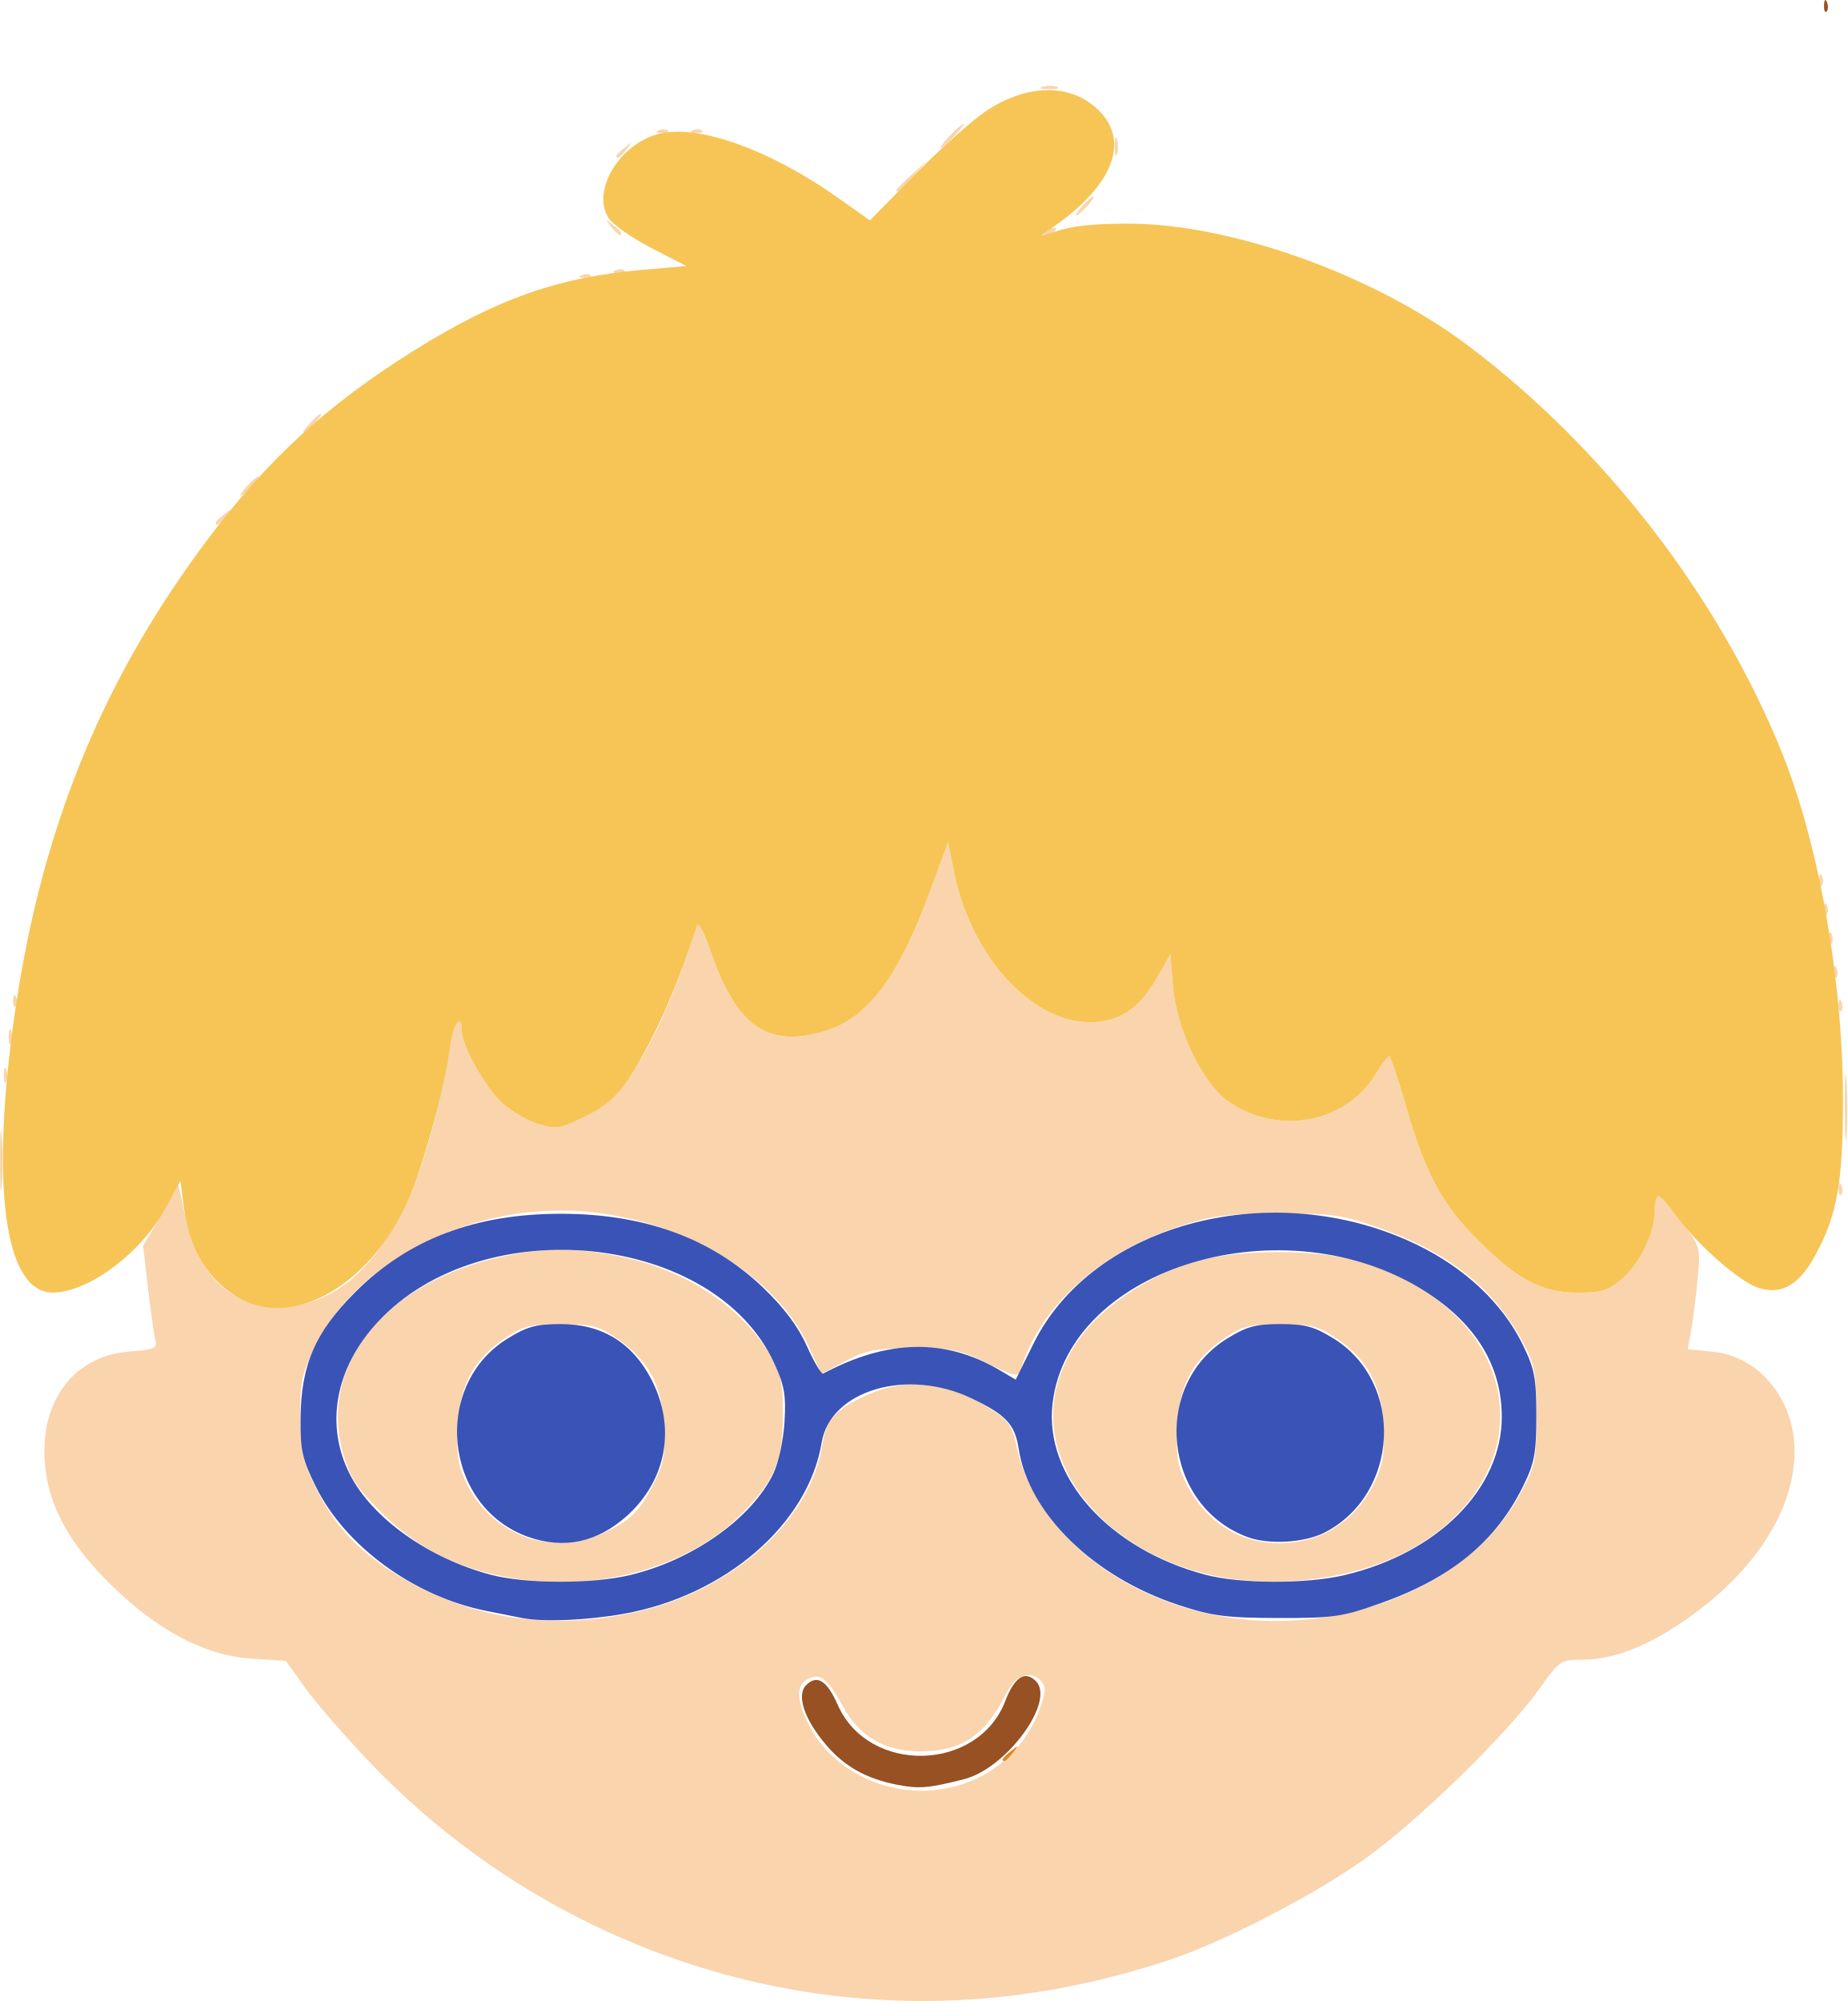
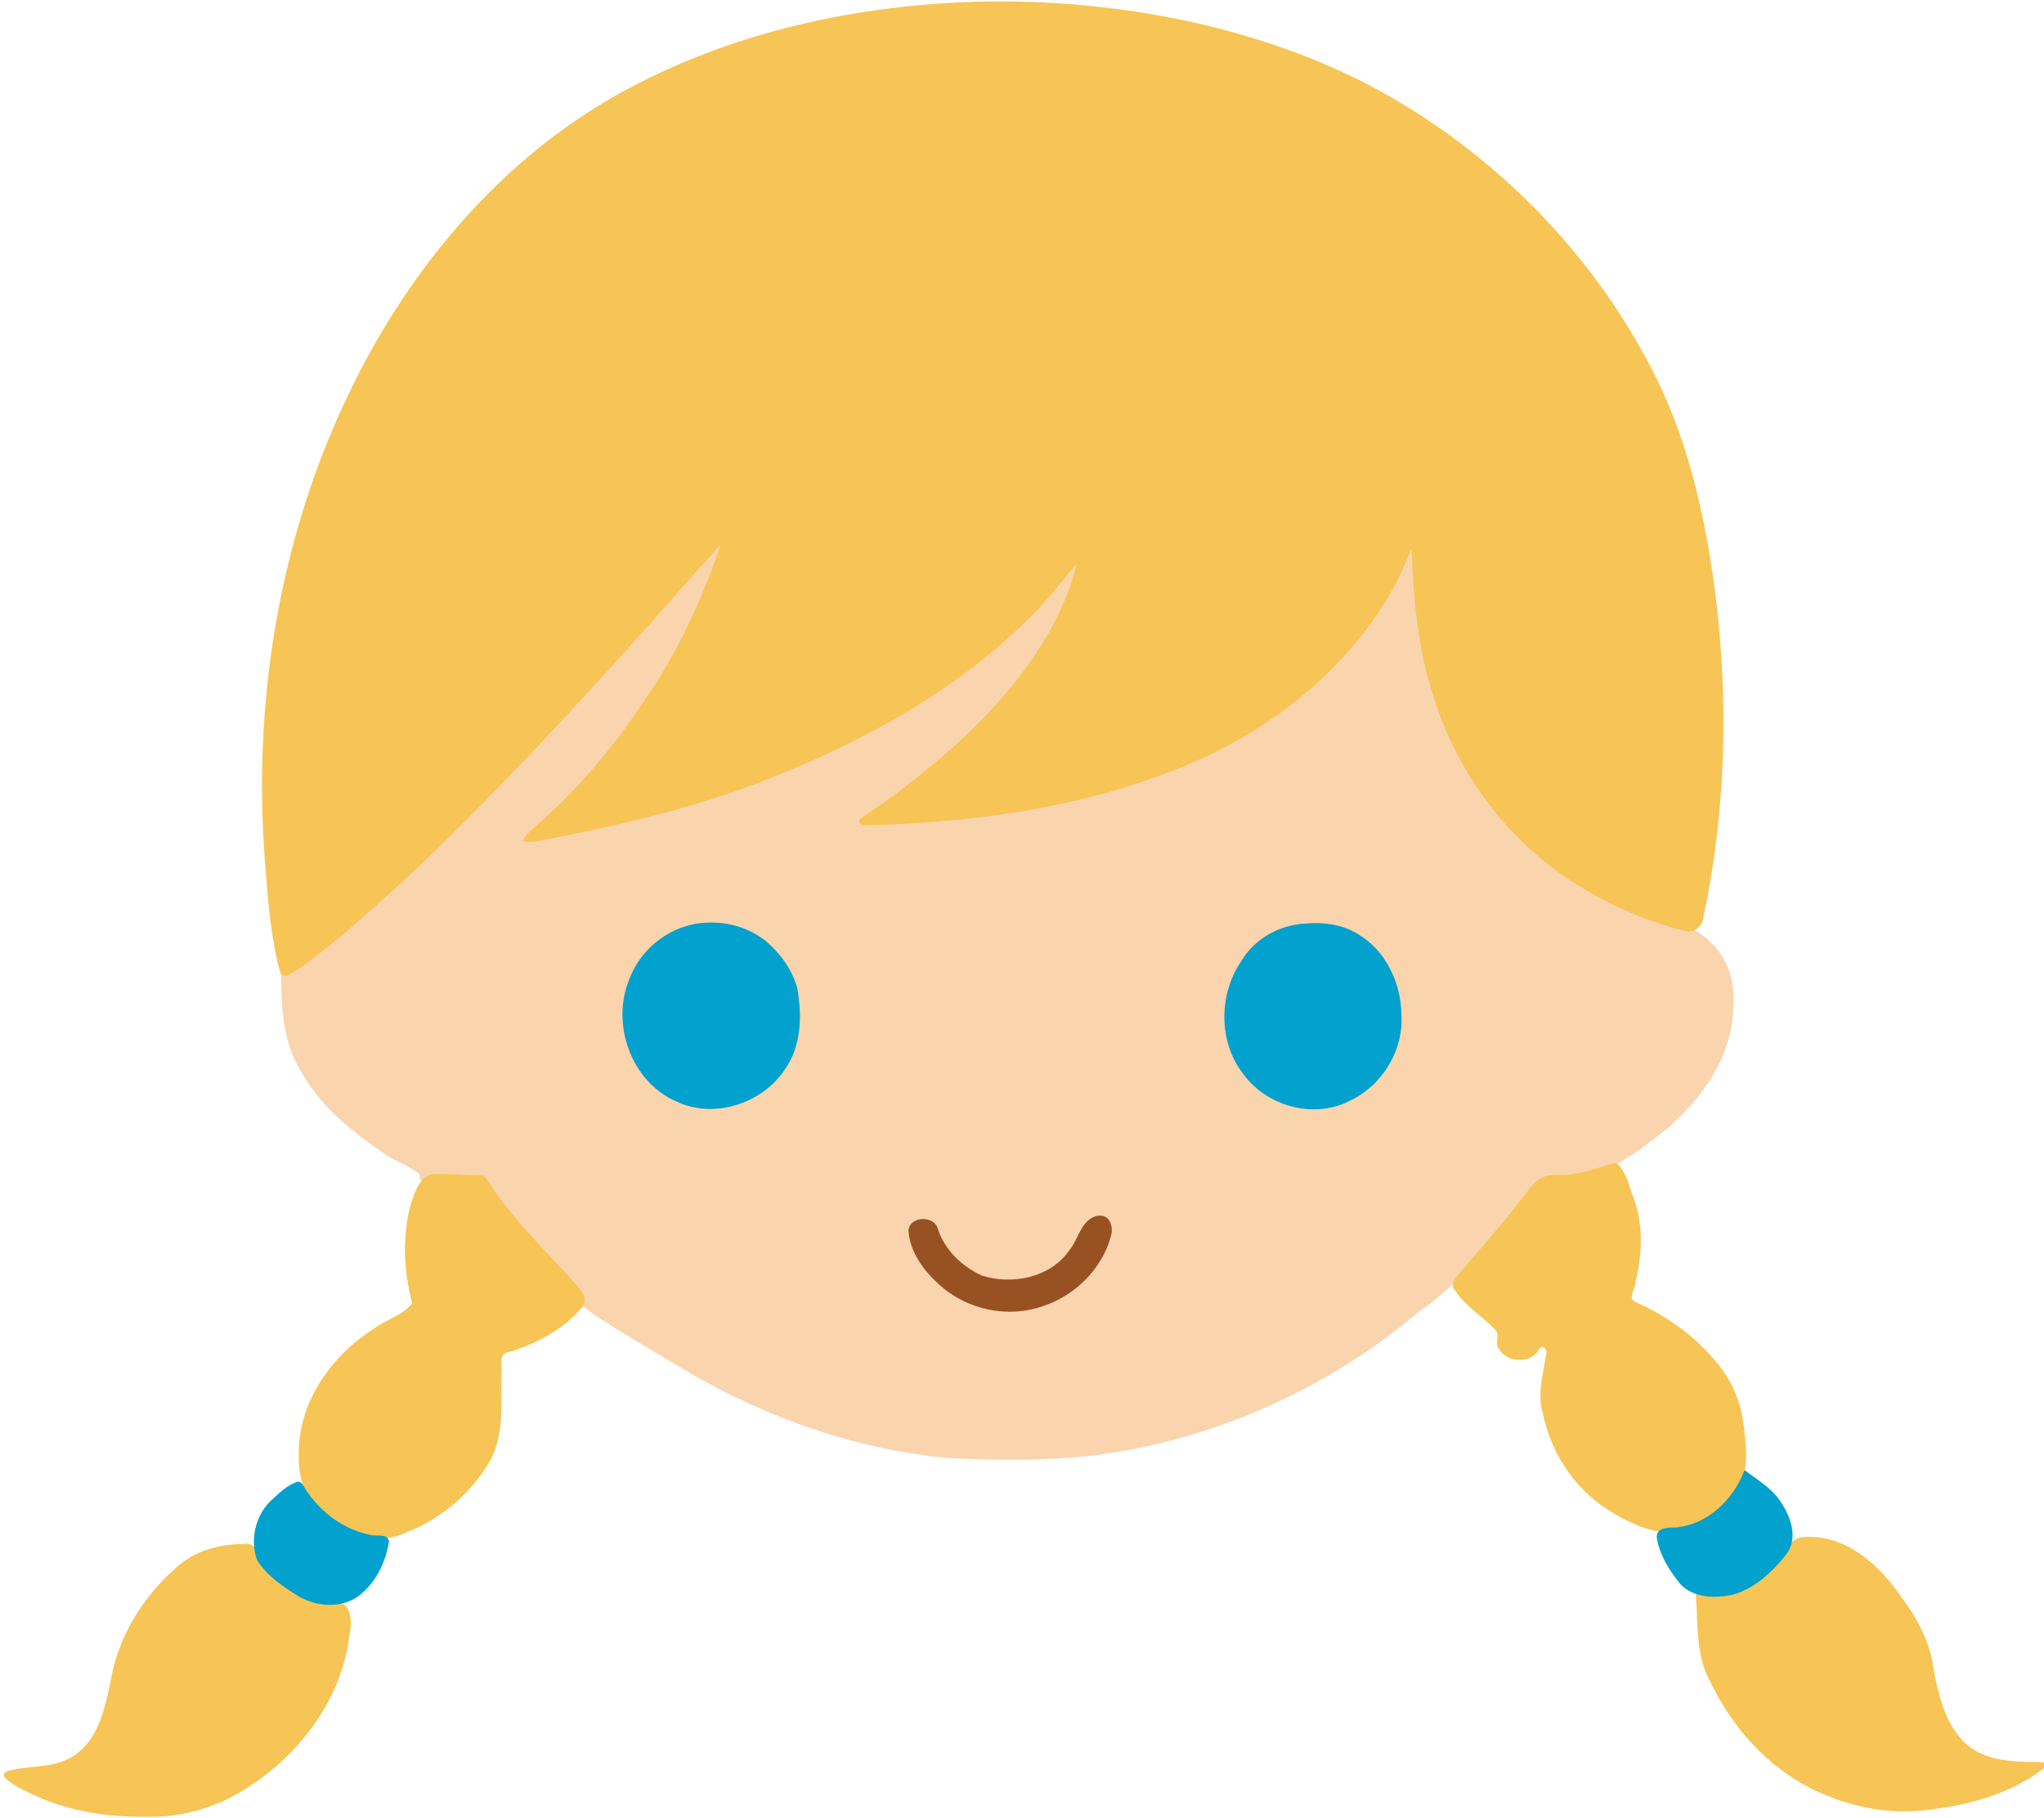
- <svg xmlns="http://www.w3.org/2000/svg" version="1.1" id="svg2" width="122.408" height="132.584" viewBox="0 0 122.408 132.584">
+ <svg xmlns="http://www.w3.org/2000/svg" version="1.1" id="svg2" width="163.202" height="145.134" viewBox="0 0 163.202 145.134">
  <defs id="defs6">
    <clipPath clipPathUnits="userSpaceOnUse" id="clipPath2748">
      <rect style="fill:none;stroke:#fd0000;stroke-width:6.294;stroke-linecap:round;stroke-opacity:1" id="rect2750" width="181.781" height="160.403" x="319.672" y="-1.653" />
    </clipPath>
    <clipPath clipPathUnits="userSpaceOnUse" id="clipPath2829">
      <rect style="fill:none;stroke:#fd0000;stroke-width:5.856;stroke-linecap:round;stroke-opacity:1" id="rect2831" width="172.345" height="169.41" x="166.898" y="149.706" />
    </clipPath>
    <clipPath clipPathUnits="userSpaceOnUse" id="clipPath4462">
      <rect style="fill:none;fill-opacity:1;stroke:#fd0000;stroke-width:6;stroke-linecap:round;stroke-opacity:1" id="rect4464" width="154.824" height="154.94" x="163.681" y="328.926" />
    </clipPath>
    <clipPath clipPathUnits="userSpaceOnUse" id="clipPath5140">
      <rect style="fill:none;stroke:#fd0000;stroke-width:6;stroke-linecap:round;stroke-opacity:1" id="rect5142" width="143.43" height="153.41" x="492.915" y="328.122" />
    </clipPath>
    <clipPath clipPathUnits="userSpaceOnUse" id="clipPath6275">
      <rect style="fill:none;fill-opacity:1;stroke:#fd0000;stroke-width:6;stroke-linecap:round;stroke-opacity:1" id="rect6277" width="135.509" height="155.534" x="337.291" y="492.977" />
    </clipPath>
  </defs>
-   <path style="fill:#fad4ad;stroke-width:0.32" d="m 56.284,132.347 c -11.942,-1.155 -23.344,-6.74 -31.763,-15.56 -1.671,-1.75 -3.61,-3.984 -4.31,-4.963 l -1.272,-1.78 -2.261,-0.145 c -3.095,-0.199 -6.209,-1.836 -9.346,-4.915 -2.993,-2.937 -4.365,-5.677 -4.391,-8.764 -0.031,-3.774 2.22,-6.425 5.667,-6.674 1.526,-0.11 1.828,-0.226 1.704,-0.655 -0.082,-0.286 -0.303,-1.834 -0.491,-3.44 l -0.341,-2.919 1.121,-1.862 c 0.617,-1.024 1.135,-2.015 1.152,-2.201 0.017,-0.186 0.225,0.639 0.462,1.835 0.787,3.958 2.725,6.014 5.882,6.243 4.782,0.346 8.637,-4.101 10.702,-12.344 0.453,-1.808 0.919,-4.004 1.035,-4.88 0.2,-1.505 0.769,-2.257 0.769,-1.015 0,1.008 1.602,3.839 2.736,4.834 0.601,0.528 1.664,1.131 2.362,1.34 1.154,0.346 1.43,0.301 3.046,-0.49 2.774,-1.357 5.001,-5.147 7.44,-12.662 0.086,-0.264 0.484,0.481 0.885,1.656 1.715,5.026 3.775,6.471 7.592,5.328 2.833,-0.849 4.868,-3.57 6.993,-9.35 l 1.164,-3.166 0.371,1.886 c 1.101,5.595 5.105,10.048 9.031,10.045 1.905,-0.003 3.264,-0.891 4.4,-2.879 l 0.929,-1.627 0.17,2.122 c 0.233,2.897 2.016,6.549 3.763,7.705 3.309,2.19 7.682,1.345 9.659,-1.866 0.406,-0.658 0.81,-1.201 0.899,-1.206 0.089,-0.005 0.588,1.467 1.107,3.271 1.317,4.571 2.413,6.596 4.89,9.036 2.602,2.564 4.162,3.364 6.557,3.364 1.484,0 1.972,-0.15 2.825,-0.867 1.213,-1.021 2.202,-3.03 2.212,-4.493 0,-0.572 0.115,-1.032 0.247,-1.022 0.132,0.01 0.818,0.766 1.524,1.68 1.27,1.644 1.282,1.685 1.091,3.742 -0.106,1.144 -0.298,2.673 -0.425,3.397 l -0.232,1.317 1.633,0.157 c 3.101,0.298 5.456,3.17 5.441,6.636 -0.016,3.637 -2.355,7.491 -6.393,10.534 -2.858,2.154 -5.41,3.238 -7.62,3.238 -1.493,0 -1.537,0.03 -2.948,2 -2.136,2.983 -8.063,8.749 -11.512,11.2 -3.534,2.512 -9.613,5.627 -13.28,6.806 -7.086,2.278 -13.869,3.049 -20.88,2.371 z m 8.402,-14.49 c 1.918,-0.893 3.396,-2.488 4.16,-4.49 0.463,-1.213 0.489,-1.557 0.147,-1.969 -0.632,-0.761 -1.69,-0.429 -2.259,0.709 -1.447,2.896 -2.994,3.946 -5.799,3.937 -2.327,-0.007 -4.006,-0.996 -5.092,-2.999 -0.914,-1.686 -1.427,-2.147 -2.101,-1.889 -0.953,0.366 -1.04,1.227 -0.287,2.85 1.866,4.027 7.04,5.801 11.23,3.85 z M 41.737,106.906 c 6.627,-1.352 11.977,-6.064 12.768,-11.245 0.238,-1.561 0.849,-2.248 2.818,-3.174 2.626,-1.233 5.432,-0.957 8.219,0.811 1.314,0.833 1.516,1.121 1.836,2.614 1.387,6.468 8.803,11.47 17.037,11.492 7.072,0.019 13.547,-3.311 16.295,-8.378 1.038,-1.913 1.094,-2.181 1.093,-5.217 -2e-4,-2.85 -0.093,-3.375 -0.852,-4.8 -1.922,-3.612 -4.927,-6.022 -9.534,-7.645 -2.491,-0.878 -3.09,-0.962 -6.734,-0.952 -3.447,0.01 -4.357,0.129 -6.585,0.861 -5.27,1.732 -9.223,5.326 -10.487,9.535 -0.134,0.447 -0.434,0.381 -2.17,-0.48 -1.809,-0.897 -2.309,-0.998 -4.906,-0.995 -2.503,0.003 -3.108,0.116 -4.497,0.847 l -1.605,0.844 -0.891,-1.897 c -2.4,-5.109 -9.414,-8.918 -16.42,-8.918 -6.901,0 -13.637,3.712 -16.206,8.929 -0.903,1.835 -1.033,2.419 -1.032,4.664 2e-4,2.116 0.151,2.889 0.859,4.399 1.217,2.597 2.65,4.248 5.053,5.822 4.724,3.092 10.126,4.069 15.941,2.883 z m -8.774,-2.534 c -3.078,-0.669 -5.506,-1.984 -7.695,-4.165 -1.612,-1.606 -2.075,-2.312 -2.518,-3.836 -1.712,-5.889 2.796,-11.468 10.601,-13.121 2.801,-0.593 4.579,-0.598 7.605,-0.019 4.336,0.83 8.162,3.317 10.055,6.536 0.755,1.284 0.871,1.827 0.866,4.043 -0.01,3.027 -0.594,4.388 -2.858,6.62 -3.712,3.659 -10.123,5.234 -16.057,3.943 z m 6.914,-2.747 c 1.889,-0.857 2.476,-1.423 3.433,-3.308 0.679,-1.339 0.78,-1.915 0.682,-3.869 -0.137,-2.72 -1.074,-4.423 -3.208,-5.835 -1.144,-0.757 -1.66,-0.883 -3.621,-0.883 -1.961,0 -2.477,0.126 -3.621,0.883 -2.146,1.42 -3.07,3.112 -3.21,5.876 -0.097,1.92 0.01,2.599 0.592,3.804 1.648,3.404 5.574,4.865 8.953,3.333 z m 40.457,2.75 c -7.169,-1.56 -11.814,-7.339 -10.243,-12.744 0.686,-2.358 2.164,-4.244 4.627,-5.901 3.007,-2.023 5.819,-2.791 10.125,-2.765 3.795,0.022 6.257,0.637 9.009,2.251 7.61,4.46 7.359,13.229 -0.501,17.507 -3.512,1.911 -8.762,2.578 -13.017,1.652 z m 6.613,-2.45 c 1.722,-0.516 3.297,-1.924 4.127,-3.689 0.578,-1.23 0.69,-1.942 0.596,-3.798 -0.137,-2.708 -1.076,-4.414 -3.208,-5.824 -1.144,-0.757 -1.66,-0.883 -3.621,-0.883 -1.961,0 -2.477,0.126 -3.621,0.883 -2.146,1.42 -3.071,3.112 -3.21,5.876 -0.096,1.891 0.011,2.604 0.559,3.736 1.586,3.276 4.902,4.741 8.376,3.7 z M 0,76.85 c 0,-1.76 0.055,-2.439 0.119,-1.509 0.065,0.93 0.064,2.37 0,3.2 -0.066,0.83 -0.119,0.069 -0.118,-1.691 z m 121.828,1.893 c 0.015,-0.373 0.091,-0.449 0.193,-0.193 0.092,0.231 0.081,0.507 -0.025,0.613 -0.106,0.106 -0.182,-0.083 -0.168,-0.42 z m 0.414,-5.413 c 0,-1.936 0.053,-2.687 0.117,-1.668 0.064,1.018 0.063,2.602 0,3.52 -0.064,0.918 -0.117,0.084 -0.116,-1.852 z m -121.989,-2.08 c 0,-0.44 0.073,-0.62 0.161,-0.4 0.089,0.22 0.089,0.58 0,0.8 -0.089,0.22 -0.161,0.04 -0.161,-0.4 z m 0.32,-2.56 c 0,-0.44 0.073,-0.62 0.161,-0.4 0.089,0.22 0.089,0.58 0,0.8 -0.089,0.22 -0.161,0.04 -0.161,-0.4 z m 121.255,-2.107 c 0.015,-0.373 0.091,-0.449 0.193,-0.193 0.092,0.231 0.081,0.507 -0.025,0.613 -0.106,0.106 -0.182,-0.083 -0.168,-0.42 z m -120.96,-0.32 c 0.015,-0.373 0.091,-0.449 0.193,-0.193 0.093,0.231 0.081,0.507 -0.025,0.613 -0.106,0.106 -0.182,-0.083 -0.168,-0.42 z m 120.64,-1.92 c 0.015,-0.373 0.091,-0.449 0.193,-0.193 0.092,0.231 0.081,0.507 -0.025,0.613 -0.106,0.106 -0.182,-0.083 -0.168,-0.42 z m -0.32,-2.24 c 0.015,-0.373 0.091,-0.449 0.193,-0.193 0.092,0.231 0.081,0.507 -0.025,0.613 -0.106,0.106 -0.182,-0.083 -0.168,-0.42 z m -0.32,-1.92 c 0.015,-0.373 0.091,-0.449 0.193,-0.193 0.093,0.231 0.081,0.507 -0.025,0.613 -0.106,0.106 -0.182,-0.083 -0.168,-0.42 z m -0.32,-1.92 c 0.015,-0.373 0.091,-0.449 0.193,-0.193 0.092,0.231 0.081,0.507 -0.025,0.613 -0.106,0.106 -0.182,-0.083 -0.168,-0.42 z M 14.283,34.649 c 0,-0.066 0.252,-0.318 0.56,-0.56 0.507,-0.398 0.519,-0.387 0.121,0.121 -0.418,0.533 -0.681,0.703 -0.681,0.439 z m 2.08,-2.439 c 0.319,-0.352 0.651,-0.64 0.739,-0.64 0.088,0 -0.101,0.288 -0.419,0.64 -0.319,0.352 -0.651,0.64 -0.739,0.64 -0.088,0 0.101,-0.288 0.419,-0.64 z m 4.16,-4.16 c 0.319,-0.352 0.651,-0.64 0.739,-0.64 0.088,0 -0.101,0.288 -0.419,0.64 -0.319,0.352 -0.651,0.64 -0.739,0.64 -0.088,0 0.101,-0.288 0.419,-0.64 z m 18.02,-9.819 c 0.231,-0.092 0.507,-0.081 0.613,0.025 0.106,0.106 -0.083,0.182 -0.42,0.168 -0.373,-0.015 -0.449,-0.091 -0.193,-0.193 z m 2.24,-0.32 c 0.231,-0.092 0.507,-0.081 0.613,0.025 0.106,0.106 -0.083,0.182 -0.42,0.168 -0.373,-0.015 -0.449,-0.091 -0.193,-0.193 z m 27.9,-2.201 c 0,-0.065 0.288,-0.273 0.64,-0.461 0.354,-0.189 0.64,-0.211 0.64,-0.049 0,0.162 -0.288,0.369 -0.64,0.461 -0.352,0.092 -0.64,0.114 -0.64,0.049 z m -28.201,-0.701 c -0.398,-0.508 -0.387,-0.519 0.121,-0.121 0.308,0.242 0.56,0.494 0.56,0.56 0,0.263 -0.263,0.094 -0.681,-0.439 z m 31.241,-1.36 c 0.319,-0.352 0.651,-0.64 0.739,-0.64 0.088,0 -0.101,0.288 -0.419,0.64 -0.319,0.352 -0.651,0.64 -0.739,0.64 -0.088,0 0.101,-0.288 0.419,-0.64 z m -12.32,-1.06 c 0,-0.055 0.468,-0.523 1.04,-1.04 l 1.04,-0.94 -0.94,1.04 c -0.876,0.969 -1.14,1.187 -1.14,0.94 z m -18.56,-2.261 c 0,-0.066 0.252,-0.318 0.56,-0.56 0.507,-0.398 0.519,-0.387 0.121,0.121 -0.418,0.533 -0.681,0.703 -0.681,0.439 z M 73.865,9.65 c 0.01,-0.528 0.078,-0.705 0.159,-0.394 0.081,0.311 0.076,0.743 -0.012,0.96 -0.088,0.217 -0.154,-0.038 -0.147,-0.566 z m -10.942,-0.64 c 0.413,-0.44 0.824,-0.8 0.911,-0.8 0.088,0 -0.178,0.36 -0.592,0.8 -0.413,0.44 -0.824,0.8 -0.912,0.8 -0.088,0 0.178,-0.36 0.592,-0.8 z m -19.26,-0.379 c 0.231,-0.092 0.507,-0.081 0.613,0.025 0.106,0.106 -0.083,0.182 -0.42,0.168 -0.373,-0.015 -0.449,-0.091 -0.193,-0.193 z m 2.24,0 c 0.231,-0.092 0.507,-0.081 0.613,0.025 0.106,0.106 -0.083,0.182 -0.42,0.168 -0.373,-0.015 -0.449,-0.091 -0.193,-0.193 z m 23.186,-2.883 c 0.311,-0.081 0.743,-0.076 0.96,0.012 0.217,0.088 -0.038,0.154 -0.566,0.148 -0.528,-0.006 -0.705,-0.078 -0.394,-0.159 z" id="path849-1" />
-   <path style="fill:#f6c556;stroke-width:0.32" d="m 16.043,86.106 c -2.184,-1.136 -3.485,-3.208 -3.868,-6.16 l -0.221,-1.703 -0.914,1.703 c -1.624,3.026 -5.133,5.68 -7.534,5.696 -3.111,0.021 -4.116,-6.628 -2.656,-17.571 1.688,-12.649 5.721,-22.751 12.91,-32.333 3.971,-5.293 7.941,-8.929 13.643,-12.494 5.504,-3.442 9.57,-4.878 15.2,-5.368 l 2.88,-0.251 -2.313,-1.188 c -1.272,-0.654 -2.548,-1.547 -2.836,-1.986 -1.158,-1.767 0.663,-4.867 3.272,-5.569 2.59,-0.698 7.368,1 11.957,4.248 l 2.08,1.472 3.018,-3.071 c 1.66,-1.689 3.771,-3.571 4.692,-4.183 2.734,-1.815 5.612,-1.837 7.433,-0.056 2.23,2.18 0.829,5.318 -3.657,8.186 -0.333,0.213 0.042,0.151 0.834,-0.137 0.994,-0.363 2.48,-0.525 4.8,-0.523 6.825,0.004 16.269,3.39 22.496,8.066 9.05,6.796 16.703,16.731 20.853,27.071 2.432,6.06 4.008,15.065 4.01,22.909 0,5.473 -0.386,7.647 -1.834,10.308 -1.084,1.992 -2.255,2.657 -3.787,2.152 -1.258,-0.415 -3.999,-2.819 -5.418,-4.751 -0.528,-0.719 -1.068,-1.31 -1.2,-1.315 -0.132,-0.004 -0.243,0.46 -0.247,1.032 -0.01,1.463 -0.999,3.473 -2.212,4.493 -0.852,0.717 -1.341,0.867 -2.825,0.867 -2.395,0 -3.956,-0.801 -6.557,-3.364 -2.476,-2.44 -3.572,-4.465 -4.89,-9.036 -0.52,-1.804 -1.018,-3.276 -1.107,-3.271 -0.089,0.005 -0.494,0.547 -0.899,1.206 -1.978,3.211 -6.351,4.055 -9.659,1.866 -1.747,-1.156 -3.53,-4.808 -3.763,-7.705 l -0.17,-2.122 -0.929,1.627 c -1.136,1.988 -2.495,2.878 -4.4,2.879 -3.926,0.003 -7.93,-4.45 -9.031,-10.045 l -0.371,-1.886 -1.164,3.166 c -2.125,5.78 -4.16,8.501 -6.993,9.35 -3.818,1.144 -5.878,-0.302 -7.592,-5.328 -0.401,-1.175 -0.799,-1.92 -0.885,-1.656 -1.44,4.436 -3.051,7.987 -4.746,10.456 -0.615,0.896 -1.502,1.622 -2.695,2.206 -1.617,0.791 -1.893,0.835 -3.046,0.49 -0.698,-0.209 -1.761,-0.812 -2.362,-1.34 -1.134,-0.995 -2.736,-3.827 -2.736,-4.834 0,-1.242 -0.569,-0.49 -0.769,1.015 -0.384,2.892 -1.841,8.131 -2.91,10.457 -2.441,5.315 -7.345,8.167 -10.882,6.328 z" id="path847-0" />
-   <path style="fill:#dc8829;stroke-width:0.32" d="m 66.443,116.569 c 0,-0.066 0.252,-0.318 0.56,-0.56 0.508,-0.398 0.519,-0.387 0.121,0.121 -0.418,0.533 -0.681,0.703 -0.681,0.439 z" id="path841-0" />
-   <path style="fill:#3a53b6;stroke-width:0.32" d="m 34.603,107.209 c -0.352,-0.069 -1.432,-0.284 -2.4,-0.477 -4.771,-0.953 -9.336,-4.288 -11.283,-8.243 -0.894,-1.816 -1.025,-2.405 -1.005,-4.504 0.035,-3.56 0.965,-5.711 3.619,-8.364 3.512,-3.511 7.937,-5.198 13.629,-5.198 5.556,0 9.999,1.627 13.423,4.914 1.381,1.326 2.297,2.553 2.886,3.866 0.475,1.057 0.959,1.871 1.077,1.808 4.258,-2.275 8.086,-2.351 11.678,-0.232 l 1.076,0.635 1.178,-2.384 c 3.971,-8.035 15.952,-11.127 25.405,-6.556 3.179,1.537 5.669,3.88 6.996,6.584 0.806,1.641 0.919,2.229 0.919,4.752 0,2.485 -0.119,3.123 -0.869,4.65 -1.815,3.696 -4.785,6.128 -9.517,7.795 -2.491,0.878 -3.09,0.962 -6.734,0.952 -3.447,-0.01 -4.357,-0.129 -6.585,-0.861 -5.635,-1.852 -9.938,-6.055 -10.594,-10.35 -0.248,-1.623 -0.841,-2.255 -3.141,-3.351 -4.264,-2.031 -9.346,-0.522 -9.917,2.945 -0.888,5.393 -6.382,10.14 -13.123,11.341 -2.432,0.433 -5.324,0.553 -6.72,0.278 z m 7.123,-2.842 c 4.155,-0.98 8.087,-3.757 9.511,-6.718 0.344,-0.716 0.673,-2.22 0.746,-3.415 0.109,-1.783 0,-2.428 -0.682,-3.911 -3.947,-8.621 -19.339,-10.214 -26.277,-2.719 -2.818,3.044 -3.505,6.823 -1.834,10.098 1.475,2.892 5.219,5.555 9.335,6.641 2.3,0.607 6.684,0.619 9.203,0.025 z m -6.745,-2.542 c -5.568,-1.986 -6.393,-10.013 -1.35,-13.131 1.294,-0.8 1.898,-0.965 3.531,-0.965 2.709,0 4.724,1.226 5.986,3.641 1.657,3.172 1.04,6.684 -1.593,9.057 -1.97,1.776 -4.19,2.248 -6.574,1.398 z m 54.105,2.542 c 6.203,-1.462 10.451,-5.751 10.427,-10.524 -0.018,-3.33 -1.691,-6.089 -4.985,-8.218 -9.285,-6.001 -23.706,-1.721 -24.781,7.355 -0.575,4.859 3.715,9.668 10.136,11.362 2.3,0.607 6.684,0.619 9.203,0.025 z m -6.425,-2.524 c -5.579,-2.073 -6.395,-10.03 -1.35,-13.15 1.294,-0.8 1.898,-0.965 3.531,-0.965 1.633,0 2.237,0.165 3.531,0.965 4.701,2.906 4.367,10.283 -0.582,12.842 -1.334,0.69 -3.718,0.833 -5.131,0.308 z" id="path835-5" />
-   <path style="fill:#975122;stroke-width:0.32" d="m 59.489,118.264 c -2.053,-0.393 -3.511,-1.202 -4.727,-2.623 -1.469,-1.716 -2.008,-3.32 -1.339,-3.989 0.719,-0.719 1.371,-0.308 2.089,1.314 2.046,4.626 9.302,4.452 11.104,-0.266 0.602,-1.575 1.303,-2.033 2.019,-1.317 1.329,1.329 -1.928,5.786 -4.753,6.504 -2.344,0.596 -2.969,0.649 -4.393,0.376 z M 120.868,0.343 c 0.015,-0.373 0.091,-0.449 0.193,-0.193 0.093,0.231 0.081,0.507 -0.025,0.613 -0.106,0.106 -0.182,-0.083 -0.168,-0.42 z" id="path833-4" />
+   <path id="path849-93" style="fill:#fad4ad;stroke-width:0.32" d="m 112.68,42.762 c -1.114,3.042 -2.684,5.924 -4.801,8.388 -4.072,4.894 -9.612,8.35 -15.587,10.483 -7.31,2.639 -15.086,3.651 -22.821,3.868 -0.554,0.034 0.346,-0.325 0.513,-0.507 5.419,-3.822 10.592,-8.289 13.985,-14.067 1.111,-1.965 2.085,-4.072 2.478,-6.301 -0.268,-0.561 -0.798,0.157 -1.037,0.422 -2.189,2.814 -4.678,5.392 -7.504,7.558 -6.809,5.274 -14.783,8.896 -22.997,11.383 -4.077,1.124 -8.255,2.115 -12.432,2.839 0.955,-1.021 2.24,-1.986 3.243,-3.072 3.782,-3.958 6.989,-8.48 9.452,-13.37 1.093,-2.37 2.165,-4.774 2.875,-7.288 0.054,-0.652 -0.435,-0.279 -0.684,0.041 -4.23,4.557 -8.249,9.309 -12.513,13.833 -4.378,4.707 -8.837,9.355 -13.531,13.742 -2.545,3.152 -2.239,2.234 -5.838,4.984 -0.93,0.682 -1.809,1.494 -2.842,2.002 -0.361,0.194 -0.129,0.813 -0.175,1.186 0.05,2.36 0.333,4.819 1.671,6.833 1.472,2.667 3.916,4.589 6.377,6.293 0.92,0.717 2.099,1.011 2.986,1.758 -0.139,1.305 1.976,0.454 3.182,0.43 0.594,0.083 1.306,-0.045 1.827,0.168 7.208,10.268 6.579,9.242 15.318,14.532 6.506,3.987 13.859,6.719 21.469,7.502 4.251,0.28 8.544,0.27 12.774,-0.268 9.237,-1.312 18.02,-5.323 25.153,-11.317 3.869,-2.672 6.879,-6.747 9.554,-10.016 0.759,-0.907 2.05,-0.393 3.056,-0.663 2.719,-0.475 5.014,-2.194 7.119,-3.881 2.962,-2.47 5.442,-5.986 5.448,-9.98 0.14,-1.798 -0.405,-3.667 -1.72,-4.941 -1.329,-1.424 -3.333,-1.818 -5.164,-2.154 -2.043,-1.128 -4.257,-1.971 -6.162,-3.352 -5.474,-3.66 -9.312,-9.528 -10.955,-15.859 -1.016,-3.601 -1.169,-7.407 -1.334,-11.141 -0.088,-0.747 -0.016,-0.859 -0.385,-0.066 z M 56.805,74.078 c 2.624,-0.07 5.208,1.571 6.129,4.052 1.336,3.266 0.214,7.558 -2.995,9.279 -1.96,1.062 -4.554,1.281 -6.419,-0.107 -1.89,-1.199 -3.296,-3.235 -3.366,-5.518 -0.242,-2.632 0.853,-5.511 3.252,-6.843 1.02,-0.586 2.189,-0.86 3.399,-0.864 z m 30.74,23.125 c 0.665,-0.051 1.223,0.587 0.988,1.238 -0.573,2.378 -2.332,4.356 -4.481,5.456 -2.351,0.977 -5.194,0.879 -7.508,-0.297 -1.724,-1.024 -3.14,-2.701 -3.74,-4.581 -0.314,-0.688 0.116,-1.584 0.919,-1.576 1.012,-0.027 1.081,1.24 1.555,1.876 0.859,1.757 2.736,2.735 4.56,3.181 2.247,0.231 4.567,-0.909 5.897,-2.71 0.68,-0.774 0.608,-2.38 1.81,-2.587 z" />
+   <path id="path847-7" style="fill:#f6c556;stroke-width:0.32" d="M 78.656,0.121 C 68.543,0.331 58.323,2.538 49.437,7.475 40.08,12.686 32.888,21.209 28.185,30.744 22.439,42.344 20.188,55.528 21.127,68.405 c 0.243,3.13 0.434,6.302 1.268,9.341 0.411,0.48 1.051,-0.172 1.463,-0.373 3.443,-2.475 6.557,-5.369 9.665,-8.246 7.766,-7.498 15.037,-15.485 22.165,-23.587 0.6,-0.674 1.213,-1.338 1.829,-1.997 -1.494,4.489 -3.535,8.788 -6.237,12.669 -2.452,3.614 -5.26,6.992 -8.601,9.836 -0.328,0.354 -0.804,0.632 -0.922,1.128 0.908,0.212 1.843,-0.197 2.748,-0.306 5.814,-1.183 11.619,-2.55 17.131,-4.781 7.607,-3.022 14.96,-7.095 20.764,-12.948 1.303,-1.282 2.379,-2.766 3.59,-4.129 -1.478,5.776 -5.386,10.532 -9.7,14.493 -2.41,2.129 -4.967,4.155 -7.644,5.897 -0.275,0.528 0.56,0.509 0.899,0.497 8.316,-0.244 16.725,-1.39 24.485,-4.508 6.964,-2.748 13.293,-7.563 17.042,-14.128 0.653,-1.119 1.162,-2.315 1.64,-3.517 0.137,4.02 0.477,8.078 1.754,11.917 1.931,6.187 6.061,11.695 11.609,15.085 2.622,1.613 5.487,2.868 8.478,3.599 0.717,0.211 1.363,-0.356 1.448,-1.055 1.828,-8.564 2.037,-17.451 0.932,-26.127 -0.838,-6.239 -2.257,-12.499 -5.253,-18.086 C 126.642,19.501 118.547,11.575 108.948,6.604 101.313,2.748 92.811,0.788 84.3,0.246 82.421,0.132 80.539,0.096 78.656,0.121 Z M 128.924,92.883 c -1.513,0.415 -3.005,1.016 -4.61,0.959 -0.925,-0.124 -1.742,0.416 -2.242,1.155 -1.74,2.315 -3.658,4.488 -5.543,6.684 -0.297,0.374 -0.812,0.896 -0.359,1.358 0.841,1.299 2.218,2.092 3.255,3.2 0.37,0.412 -0.131,1.007 0.251,1.458 0.627,1.134 2.525,1.262 3.187,0.09 0.345,-0.519 0.756,0.023 0.57,0.469 -0.244,1.565 -0.72,3.178 -0.21,4.747 0.688,3.288 2.774,6.261 5.721,7.904 1.646,0.954 3.592,1.852 5.523,1.241 1.816,-0.431 3.348,-1.743 4.368,-3.268 0.819,-1.497 0.581,-3.306 0.408,-4.936 -0.222,-1.96 -0.999,-3.847 -2.332,-5.315 -1.69,-2.041 -3.912,-3.568 -6.316,-4.65 -0.695,-0.222 0.022,-1.101 -0.003,-1.635 0.531,-2.164 0.628,-4.483 -0.133,-6.608 -0.373,-0.958 -0.569,-2.106 -1.35,-2.824 -0.054,-0.027 -0.126,-0.046 -0.186,-0.031 z m -94.264,0.881 c -1.098,0.059 -1.469,1.319 -1.796,2.174 -0.772,2.64 -0.654,5.504 0.05,8.139 -0.732,0.954 -2.034,1.273 -3.005,1.996 -3.454,2.157 -6.134,5.953 -6.056,10.139 -0.076,2.276 0.947,4.725 3.075,5.764 1.68,0.89 3.768,1.256 5.538,0.393 2.804,-1.089 5.226,-3.179 6.704,-5.796 1.195,-2.241 0.774,-4.866 0.882,-7.302 -0.069,-0.673 -0.069,-1.296 0.76,-1.33 2.117,-0.714 4.231,-1.795 5.663,-3.551 0.611,-0.737 -0.246,-1.534 -0.708,-2.074 -2.481,-2.704 -5.146,-5.286 -7.095,-8.422 -1.336,-0.036 -2.675,-0.184 -4.012,-0.131 z M 144.15,122.738 c -0.966,-0.008 -1.56,0.832 -1.967,1.593 -1.116,1.256 -2.538,2.331 -4.154,2.832 -0.863,0.186 -1.753,0.086 -2.629,0.116 0.192,2.37 -0.046,4.907 1.176,7.055 1.924,4.044 5.238,7.522 9.472,9.126 2.544,1.045 5.342,1.434 8.07,1.05 3.367,-0.403 6.784,-1.384 9.441,-3.58 0.162,-0.227 -0.738,-0.178 -1.023,-0.221 -2.034,-0.009 -4.352,-0.121 -5.836,-1.714 -1.365,-1.445 -1.913,-3.576 -2.284,-5.523 -0.247,-2.201 -1.289,-4.202 -2.613,-5.944 -1.729,-2.544 -4.368,-4.954 -7.653,-4.788 z m -125.201,0.58 c -1.848,0.074 -3.7,0.7 -5.037,2.017 -2.658,2.362 -4.568,5.589 -5.116,9.121 -0.449,2.047 -0.97,4.476 -2.873,5.738 -1.608,1.087 -3.642,0.735 -5.414,1.274 -0.542,0.31 0.194,0.786 0.489,0.984 3.145,1.927 6.873,2.674 10.53,2.632 2.717,0.097 5.431,-0.616 7.753,-2.026 4.189,-2.507 7.556,-6.682 8.485,-11.537 0.102,-1.044 0.558,-2.294 -0.123,-3.229 -0.745,-0.657 -1.849,-0.262 -2.698,-0.708 -1.662,-0.647 -3.293,-1.677 -4.217,-3.266 -0.157,-0.564 -0.564,-1.147 -1.232,-1.027 -0.183,-0.009 -0.365,0.018 -0.548,0.026 z" />
+   <path id="path837-4" style="fill:#03a1cd;stroke-width:0.32" d="m 56.4,73.686 c -2.713,0.098 -5.201,1.956 -6.143,4.491 -1.507,3.574 0.136,8.236 3.76,9.791 3.023,1.429 6.87,0.159 8.674,-2.597 1.303,-1.846 1.345,-4.272 0.974,-6.419 -0.387,-1.476 -1.338,-2.794 -2.49,-3.778 -1.33,-1.073 -3.073,-1.589 -4.775,-1.487 z m 48.027,0.055 c -2.125,0.056 -4.212,1.147 -5.307,2.998 -1.813,2.647 -1.859,6.428 0.122,8.998 1.849,2.569 5.557,3.648 8.433,2.22 2.629,-1.188 4.399,-4.023 4.222,-6.916 -0.028,-2.559 -1.26,-5.172 -3.526,-6.476 -1.174,-0.722 -2.588,-0.918 -3.945,-0.825 z m 34.779,43.879 c -0.898,2.204 -2.871,4.09 -5.305,4.354 -0.578,0.022 -1.629,-0.053 -1.619,0.781 0.209,1.425 1.03,2.713 1.934,3.807 1.111,1.104 2.894,1.099 4.322,0.741 1.656,-0.542 3.004,-1.798 4.064,-3.144 1.038,-1.309 0.358,-3.137 -0.51,-4.344 -0.705,-1.03 -1.812,-1.656 -2.779,-2.404 -0.036,0.07 -0.072,0.139 -0.107,0.209 z m -115.426,0.709 c -0.866,0.254 -1.546,0.965 -2.203,1.564 -1.196,1.189 -1.62,3.088 -1.062,4.672 0.782,1.285 2.1,2.151 3.354,2.932 1.548,0.888 3.674,0.978 5.055,-0.278 1.186,-1.045 1.896,-2.589 2.139,-4.13 -0.146,-0.707 -1.062,-0.337 -1.559,-0.527 -2.301,-0.487 -4.233,-2.057 -5.389,-4.082 -0.084,-0.089 -0.208,-0.157 -0.334,-0.15 z" />
+   <path id="path833-44" style="fill:#975122;stroke-width:0.32" d="m 87.588,97.098 c -1.292,0.321 -1.473,1.896 -2.236,2.785 -1.507,2.179 -4.607,2.746 -6.959,1.981 -1.568,-0.708 -2.986,-2.052 -3.523,-3.763 -0.33,-1.098 -2.359,-0.973 -2.329,0.259 0.149,1.711 1.276,3.201 2.532,4.303 2.2,1.959 5.445,2.631 8.226,1.633 2.545,-0.838 4.7,-2.97 5.401,-5.573 0.222,-0.668 -0.053,-1.7 -0.911,-1.638 -0.067,-0.004 -0.134,0.008 -0.201,0.013 z" />
</svg>
